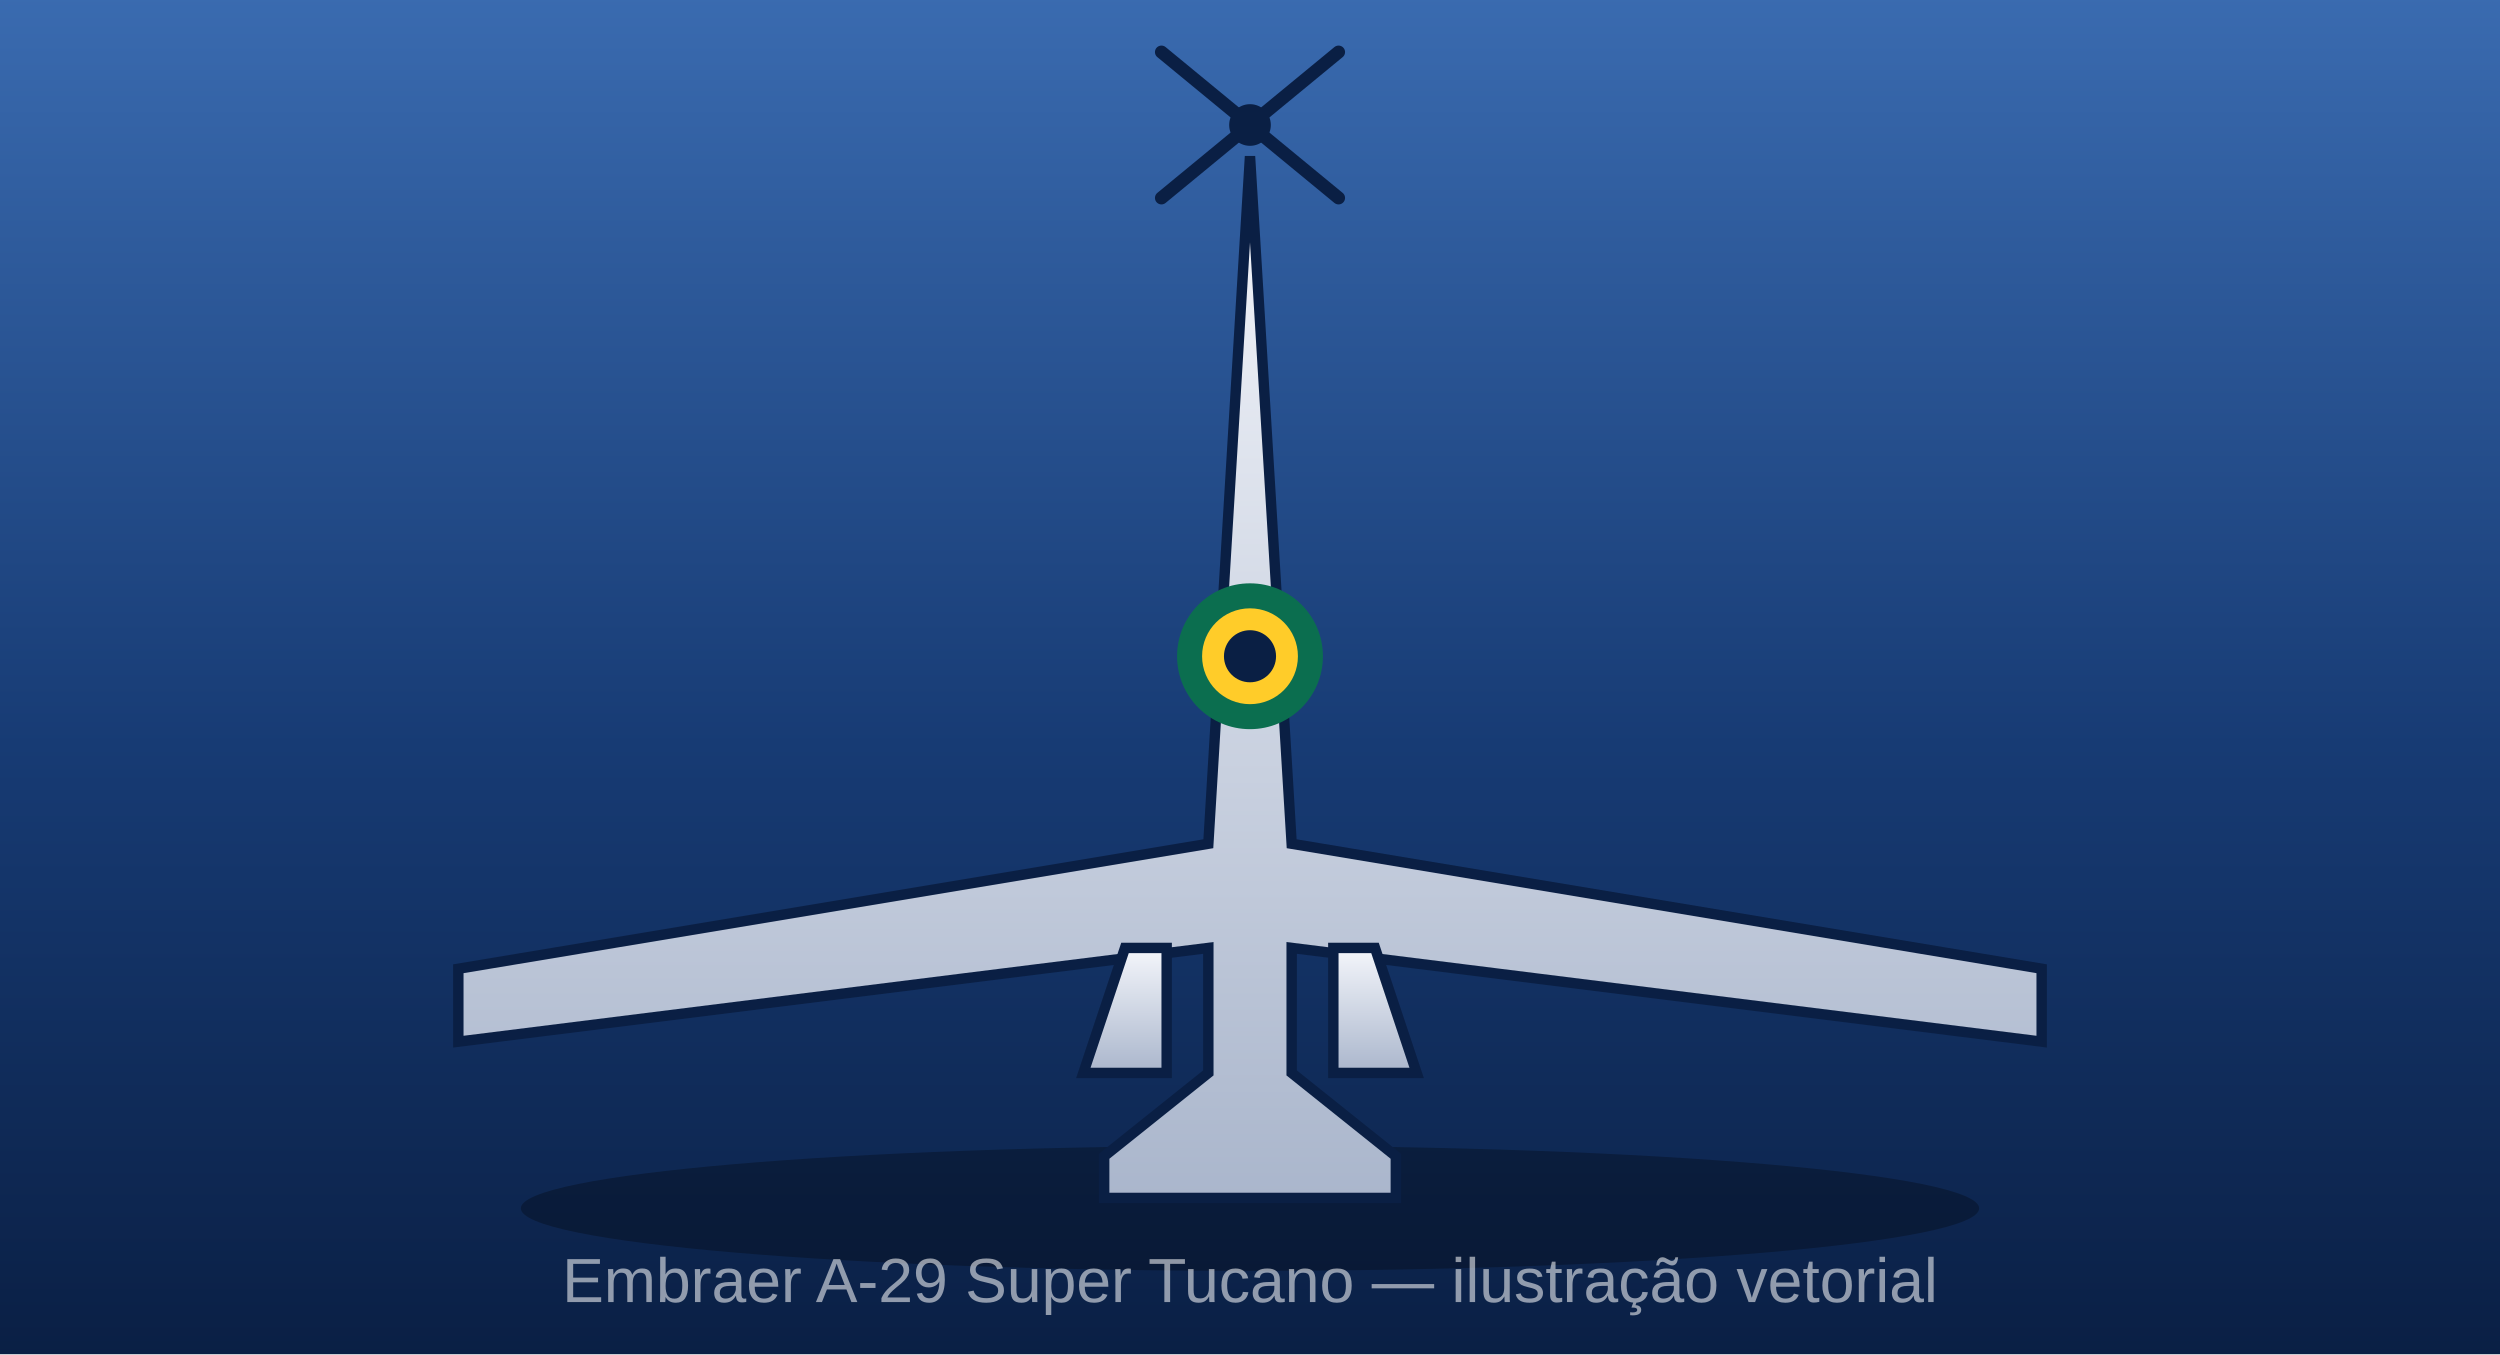
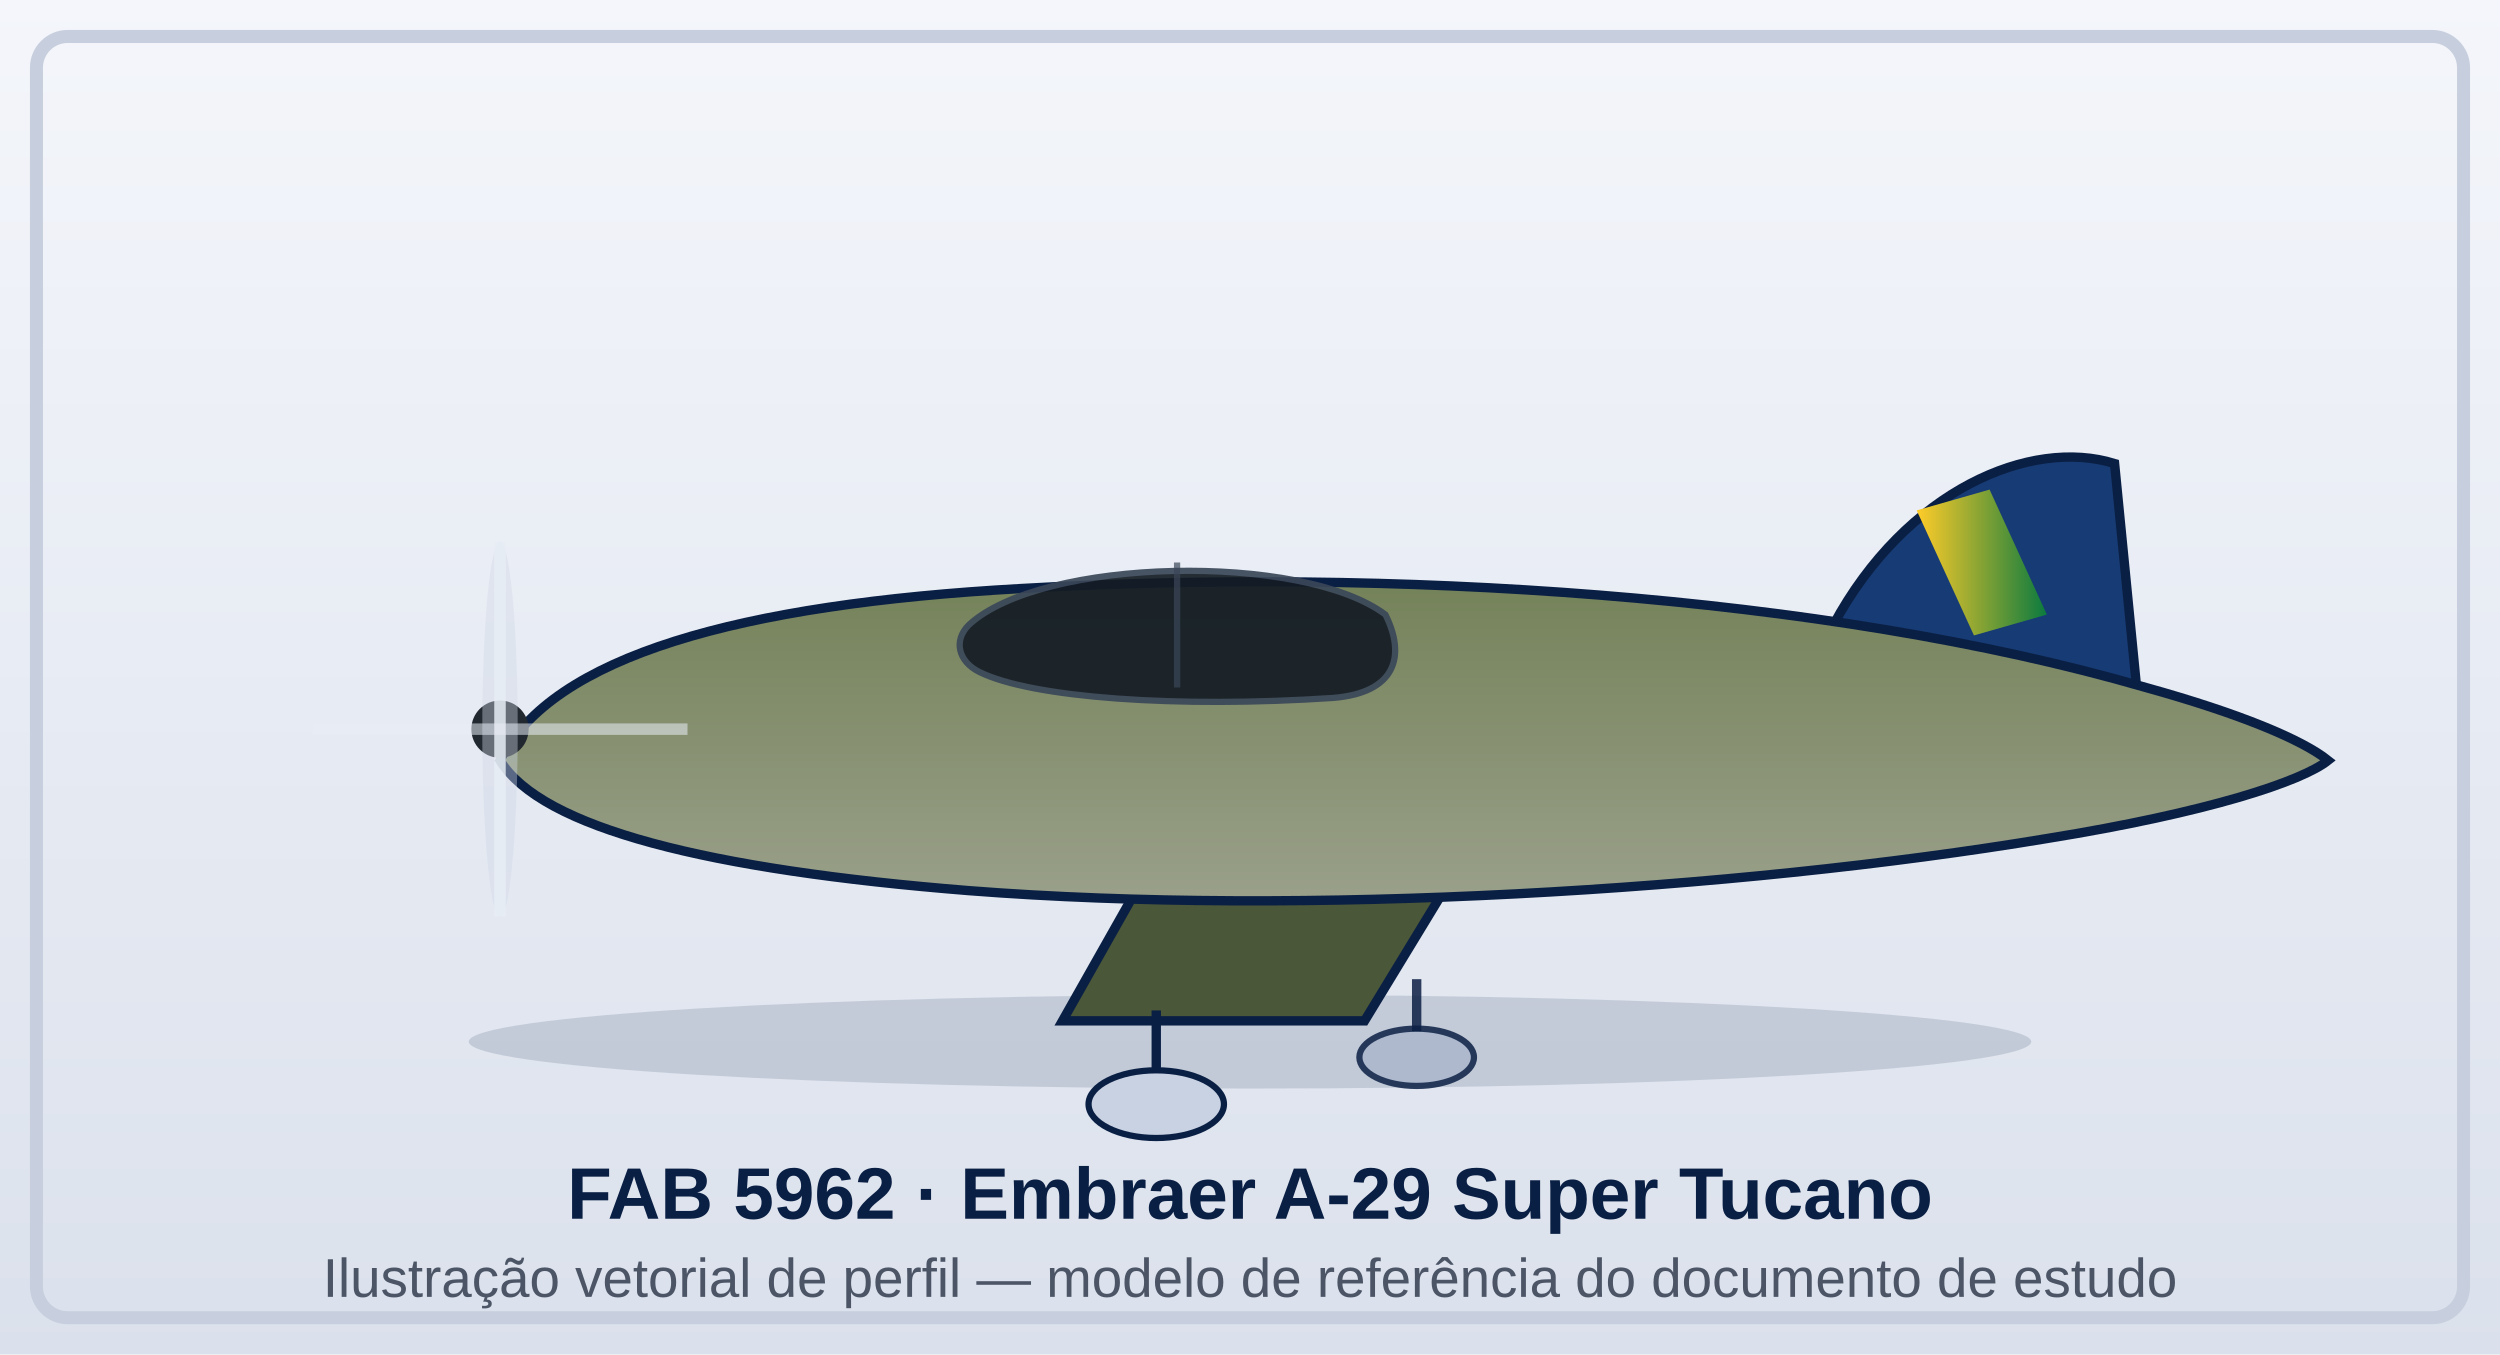
<svg xmlns="http://www.w3.org/2000/svg" viewBox="0 0 480 260">
  <defs>
-     <linearGradient id="sky" x1="0" y1="0" x2="0" y2="1">
-       <stop offset="0%" stop-color="#3a6bb0" />
-       <stop offset="55%" stop-color="#173b74" />
-       <stop offset="100%" stop-color="#0a1f44" />
+     <linearGradient id="mat" x1="0" y1="0" x2="0" y2="1">
+       <stop offset="0%" stop-color="#f4f6fb" />
+       <stop offset="100%" stop-color="#dbe1ec" />
    </linearGradient>
-     <linearGradient id="metal" x1="0" y1="0" x2="0" y2="1">
-       <stop offset="0%" stop-color="#f4f6fb" />
-       <stop offset="100%" stop-color="#aab6cc" />
+     <linearGradient id="body" x1="0" y1="0" x2="0" y2="1">
+       <stop offset="0%" stop-color="#748259" />
+       <stop offset="100%" stop-color="#9aa08a" />
+     </linearGradient>
+     <linearGradient id="stripe" x1="0" y1="0" x2="1" y2="0">
+       <stop offset="0%" stop-color="#ffcc29" />
+       <stop offset="100%" stop-color="#0b7a3f" />
    </linearGradient>
  </defs>
-   <rect width="480" height="260" fill="url(#sky)" />
-   <ellipse cx="240" cy="232" rx="140" ry="12" fill="#000" opacity="0.28" />
-   <g transform="translate(40 6) scale(2)" fill="url(#metal)" stroke="#0a1f44" stroke-width="1">
-     <path d="M100 12 L104 78 L176 90 L176 97 L104 88 L104 100 L114 108 L114 112 L86 112 L86 108 L96 100 L96 88 L24 97 L24 90 L96 78 Z" />
-     <path d="M92 100 L84 100 L88 88 L92 88 Z" />
-     <path d="M108 100 L116 100 L112 88 L108 88 Z" />
-     <g stroke="none">
-       <circle cx="100" cy="60" r="7" fill="#0b6e4f" />
-       <circle cx="100" cy="60" r="4.6" fill="#ffcc29" />
-       <circle cx="100" cy="60" r="2.5" fill="#0a1f44" />
-     </g>
+   <rect width="480" height="260" fill="url(#mat)" />
+   <rect x="7" y="7" width="466" height="246" rx="6" fill="none" stroke="#c7cedd" stroke-width="2.5" />
+   <ellipse cx="240" cy="200" rx="150" ry="9" fill="#0a1f44" opacity="0.14" />
+   <path d="M230,150 L290,150 L262,196 L204,196 Z" fill="#4a5738" stroke="#0a1f44" stroke-width="1.8" />
+   <line x1="222" y1="194" x2="222" y2="206" stroke="#0a1f44" stroke-width="1.8" />
+   <ellipse cx="222" cy="212" rx="13" ry="6.5" fill="#c9d2e2" stroke="#0a1f44" stroke-width="1.2" />
+   <line x1="272" y1="188" x2="272" y2="198" stroke="#0a1f44" stroke-width="1.8" opacity="0.85" />
+   <ellipse cx="272" cy="203" rx="11" ry="5.5" fill="#aab6cc" stroke="#0a1f44" stroke-width="1.2" opacity="0.85" />
+   <path d="M372,144 L414,150 L376,158 Z" fill="url(#body)" stroke="#0a1f44" stroke-width="1.8" />
+   <path d="M352,120 C366,94 390,84 406,89 L412,150 C393,141 368,136 352,120 Z" fill="#173b74" stroke="#0a1f44" stroke-width="1.8" />
+   <path d="M368,98 L382,94 L393,118 L379,122 Z" fill="url(#stripe)" />
+   <circle cx="358" cy="132" r="7" fill="#0b7a3f" />
+   <circle cx="358" cy="132" r="4.3" fill="#ffcc29" />
+   <circle cx="358" cy="132" r="2.2" fill="#1c4f9c" />
+   <path d="M96,146 C106,126 142,116 196,113 C266,109 350,114 412,132            C430,137 442,142 447,146 C442,150 424,156 393,161            C333,171 250,176 186,171 C136,167 104,159 96,146 Z" fill="url(#body)" stroke="#0a1f44" stroke-width="1.8" />
+   <path d="M186,120 C200,107 250,106 266,118 C270,126 268,133 256,134 C226,136 198,134 188,129 C184,127 183,123 186,120 Z" fill="#141b24" opacity="0.92" stroke="#3a4658" stroke-width="1.2" />
+   <line x1="226" y1="108" x2="226" y2="132" stroke="#3a4658" stroke-width="1.2" opacity="0.7" />
+   <circle cx="96" cy="140" r="5.5" fill="#22282f" />
+   <g class="prop" style="transform-origin:96px 140px">
+     <ellipse cx="96" cy="140" rx="3.4" ry="36" fill="#cfd8e6" opacity="0.4" />
+     <line x1="96" y1="104" x2="96" y2="176" stroke="#e8edf5" stroke-width="2.2" opacity="0.85" />
+     <line x1="60" y1="140" x2="132" y2="140" stroke="#e8edf5" stroke-width="2.2" opacity="0.55" />
  </g>
-   <g stroke="#0a1f44" stroke-width="2.5" stroke-linecap="round">
-     <line x1="223" y1="10" x2="257" y2="38" />
-     <line x1="257" y1="10" x2="223" y2="38" />
-   </g>
-   <circle cx="240" cy="24" r="4" fill="#0a1f44" />
-   <text x="240" y="250" text-anchor="middle" font-family="Segoe UI, Arial, sans-serif" font-size="12" fill="#ffffff" opacity="0.55">Embraer A-29 Super Tucano — ilustração vetorial</text>
+   <text x="240" y="234" text-anchor="middle" font-family="Segoe UI, Arial, sans-serif" font-size="14" font-weight="700" fill="#0a1f44">FAB 5962 · Embraer A-29 Super Tucano</text>
+   <text x="240" y="249" text-anchor="middle" font-family="Segoe UI, Arial, sans-serif" font-size="10.5" fill="#4b5566">Ilustração vetorial de perfil — modelo de referência do documento de estudo</text>
</svg>
